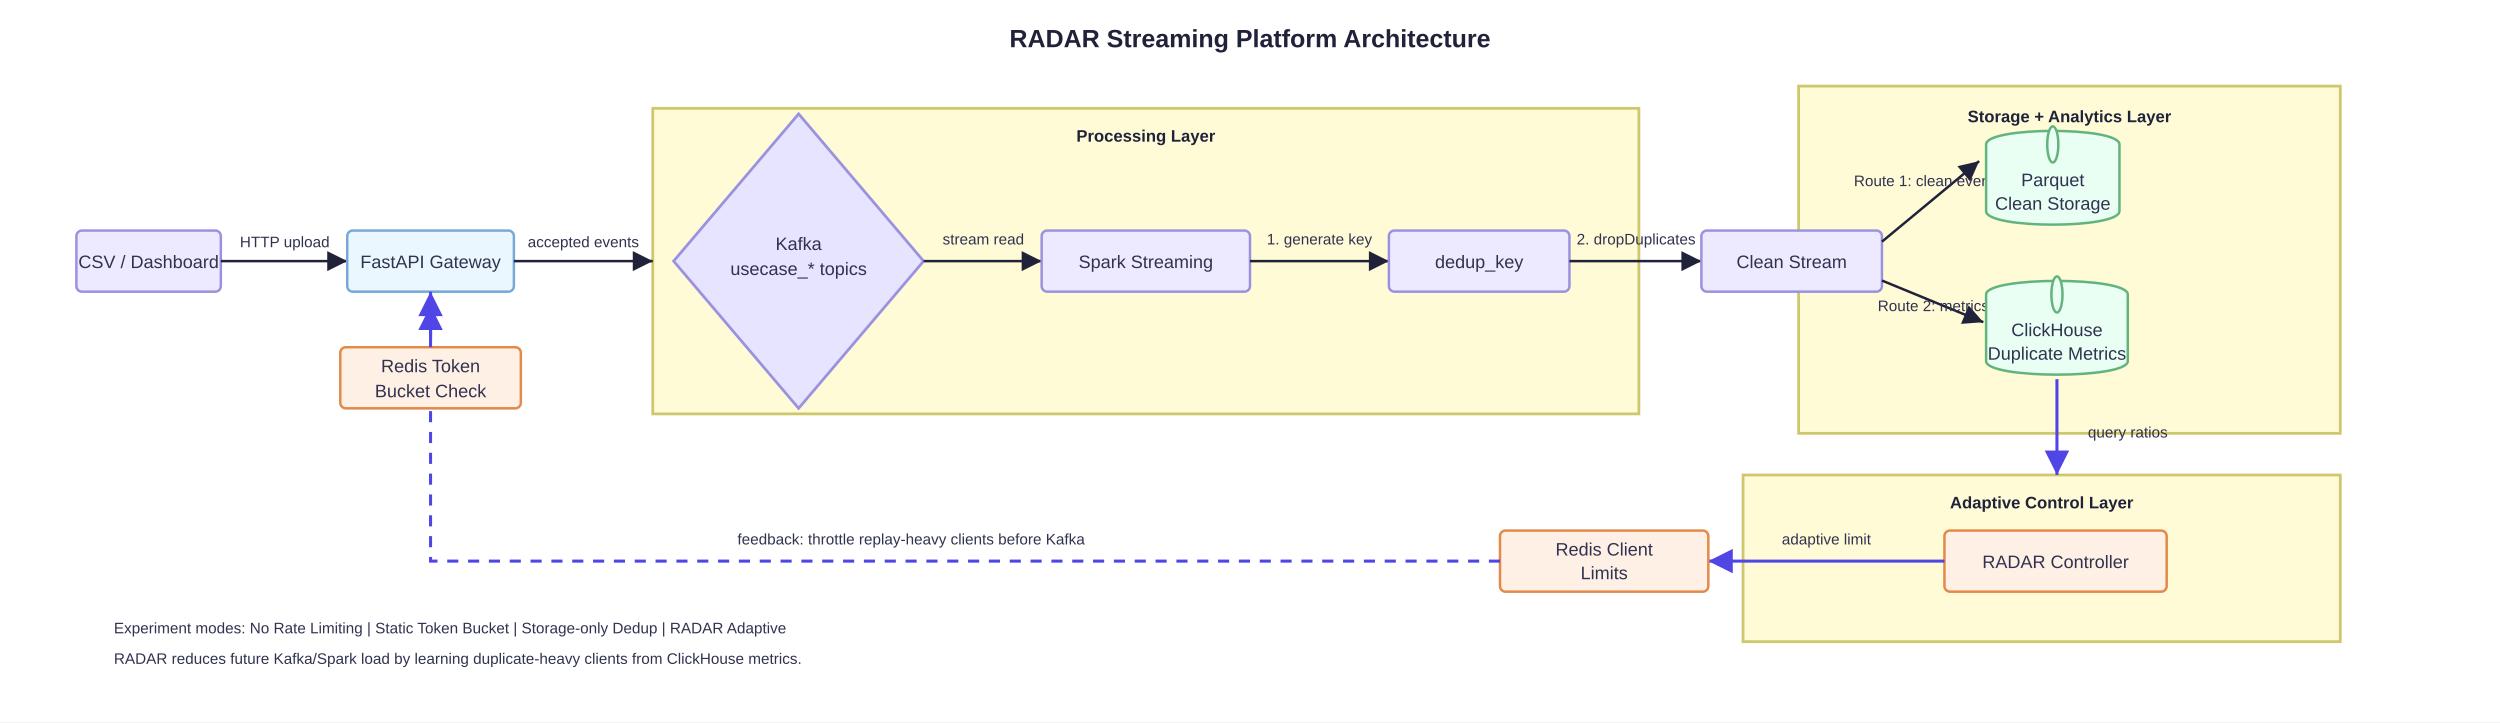
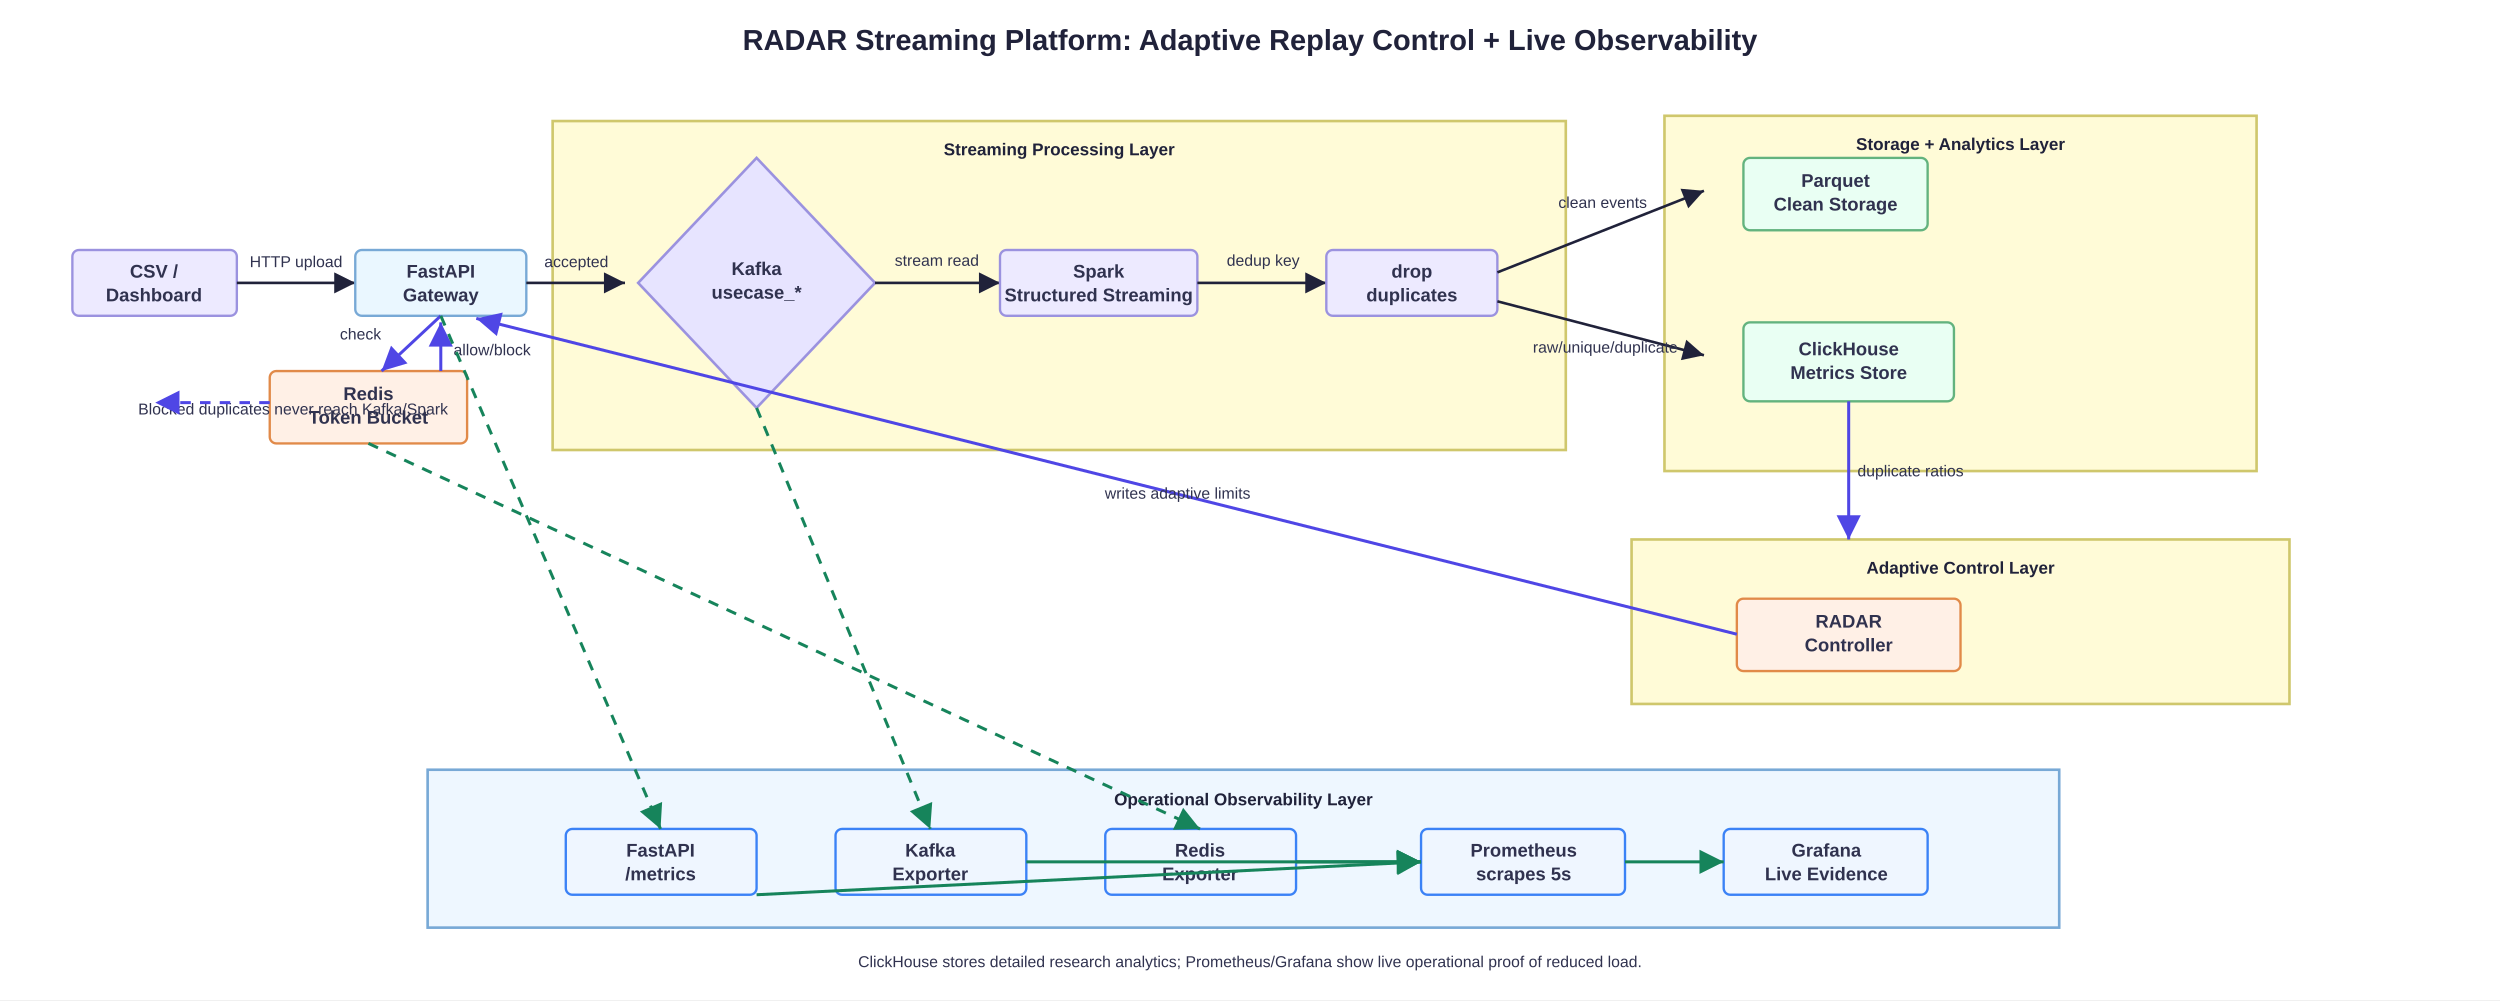
- <svg xmlns="http://www.w3.org/2000/svg" width="1800" height="520" viewBox="0 0 1800 520">
+ <svg xmlns="http://www.w3.org/2000/svg" width="1900" height="760" viewBox="0 0 1900 760">
  <defs>
    <marker id="arrow" markerWidth="12" markerHeight="12" refX="10" refY="6" orient="auto" markerUnits="strokeWidth">
      <path d="M2,2 L10,6 L2,10 Z" fill="#20223a" />
    </marker>
-     <marker id="arrowBlue" markerWidth="12" markerHeight="12" refX="10" refY="6" orient="auto" markerUnits="strokeWidth">
+     <marker id="blueArrow" markerWidth="12" markerHeight="12" refX="10" refY="6" orient="auto" markerUnits="strokeWidth">
      <path d="M2,2 L10,6 L2,10 Z" fill="#4f46e5" />
+     </marker>
+     <marker id="greenArrow" markerWidth="12" markerHeight="12" refX="10" refY="6" orient="auto" markerUnits="strokeWidth">
+       <path d="M2,2 L10,6 L2,10 Z" fill="#16845b" />
    </marker>
    <style>
      .bg { fill: #ffffff; }
      .layer { fill: #fffbd7; stroke: #cfc76c; stroke-width: 2; }
-       .box { fill: #edeaff; stroke: #9b92df; stroke-width: 1.8; rx: 4; }
-       .box2 { fill: #eaf7ff; stroke: #78a9d6; stroke-width: 1.8; rx: 4; }
-       .store { fill: #e9fff3; stroke: #63b37e; stroke-width: 1.8; rx: 4; }
-       .ctrl { fill: #fff0e6; stroke: #e18a49; stroke-width: 1.8; rx: 4; }
+       .obsLayer { fill: #eef7ff; stroke: #78a9d6; stroke-width: 2; }
+       .box { fill: #edeaff; stroke: #9b92df; stroke-width: 1.8; rx: 5; }
+       .api { fill: #eaf7ff; stroke: #78a9d6; stroke-width: 1.8; rx: 5; }
+       .store { fill: #e9fff3; stroke: #63b37e; stroke-width: 1.8; rx: 5; }
+       .ctrl { fill: #fff0e6; stroke: #e18a49; stroke-width: 1.8; rx: 5; }
+       .obs { fill: #eff6ff; stroke: #3b82f6; stroke-width: 1.8; rx: 5; }
      .diamond { fill: #e7e4ff; stroke: #9b92df; stroke-width: 2; }
-       .cylinder { fill: #efeaff; stroke: #9b92df; stroke-width: 1.8; }
-       .title { font: 700 18px Arial, sans-serif; fill: #20223a; }
-       .small { font: 500 13px Arial, sans-serif; fill: #30324f; }
-       .tiny { font: 500 11px Arial, sans-serif; fill: #30324f; }
-       .label { font: 600 12px Arial, sans-serif; fill: #20223a; }
-       .arrow { stroke: #20223a; stroke-width: 1.8; fill: none; marker-end: url(#arrow); }
-       .blueArrow { stroke: #4f46e5; stroke-width: 2.2; fill: none; marker-end: url(#arrowBlue); }
+       .title { font: 700 22px Arial, sans-serif; fill: #20223a; }
+       .small { font: 600 14px Arial, sans-serif; fill: #30324f; }
+       .tiny { font: 500 12px Arial, sans-serif; fill: #30324f; }
+       .label { font: 700 13px Arial, sans-serif; fill: #20223a; }
+       .arrow { stroke: #20223a; stroke-width: 2; fill: none; marker-end: url(#arrow); }
+       .blue { stroke: #4f46e5; stroke-width: 2.3; fill: none; marker-end: url(#blueArrow); }
+       .green { stroke: #16845b; stroke-width: 2.3; fill: none; marker-end: url(#greenArrow); }
      .dash { stroke-dasharray: 8 7; }
    </style>
  </defs>
-   <rect class="bg" width="1800" height="520" />
-   <text x="900" y="34" text-anchor="middle" class="title">RADAR Streaming Platform Architecture</text>
-   <rect x="470" y="78" width="710" height="220" class="layer" />
-   <text x="825" y="102" text-anchor="middle" class="label">Processing Layer</text>
-   <rect x="1295" y="62" width="390" height="250" class="layer" />
-   <text x="1490" y="88" text-anchor="middle" class="label">Storage + Analytics Layer</text>
-   <rect x="1255" y="342" width="430" height="120" class="layer" />
-   <text x="1470" y="366" text-anchor="middle" class="label">Adaptive Control Layer</text>
-   <rect x="55" y="166" width="104" height="44" class="box" />
-   <text x="107" y="193" text-anchor="middle" class="small">CSV / Dashboard</text>
-   <line x1="159" y1="188" x2="250" y2="188" class="arrow" />
-   <text x="205" y="178" text-anchor="middle" class="tiny">HTTP upload</text>
-   <rect x="250" y="166" width="120" height="44" class="box2" />
-   <text x="310" y="193" text-anchor="middle" class="small">FastAPI Gateway</text>
-   <line x1="370" y1="188" x2="470" y2="188" class="arrow" />
-   <text x="420" y="178" text-anchor="middle" class="tiny">accepted events</text>
-   <polygon points="575,82 665,188 575,294 485,188" class="diamond" />
-   <text x="575" y="180" text-anchor="middle" class="small">Kafka</text>
-   <text x="575" y="198" text-anchor="middle" class="small">usecase_* topics</text>
-   <line x1="665" y1="188" x2="750" y2="188" class="arrow" />
-   <text x="708" y="176" text-anchor="middle" class="tiny">stream read</text>
-   <rect x="750" y="166" width="150" height="44" class="box" />
-   <text x="825" y="193" text-anchor="middle" class="small">Spark Streaming</text>
-   <line x1="900" y1="188" x2="1000" y2="188" class="arrow" />
-   <text x="950" y="176" text-anchor="middle" class="tiny">1. generate key</text>
-   <rect x="1000" y="166" width="130" height="44" class="box" />
-   <text x="1065" y="193" text-anchor="middle" class="small">dedup_key</text>
-   <line x1="1130" y1="188" x2="1225" y2="188" class="arrow" />
-   <text x="1178" y="176" text-anchor="middle" class="tiny">2. dropDuplicates</text>
-   <rect x="1225" y="166" width="130" height="44" class="box" />
-   <text x="1290" y="193" text-anchor="middle" class="small">Clean Stream</text>
-   <line x1="1355" y1="174" x2="1425" y2="116" class="arrow" />
-   <text x="1388" y="134" text-anchor="middle" class="tiny">Route 1: clean events</text>
-   <path d="M1430 104 C1430 91 1526 91 1526 104 L1526 152 C1526 165 1430 165 1430 152 Z" class="store" />
-   <ellipse cx="1478" cy="104" rx="48" ry="13" class="store" />
-   <text x="1478" y="134" text-anchor="middle" class="small">Parquet</text>
-   <text x="1478" y="151" text-anchor="middle" class="small">Clean Storage</text>
-   <line x1="1355" y1="202" x2="1428" y2="232" class="arrow" />
-   <text x="1392" y="224" text-anchor="middle" class="tiny">Route 2: metrics</text>
-   <path d="M1430 212 C1430 199 1532 199 1532 212 L1532 260 C1532 273 1430 273 1430 260 Z" class="store" />
-   <ellipse cx="1481" cy="212" rx="51" ry="13" class="store" />
-   <text x="1481" y="242" text-anchor="middle" class="small">ClickHouse</text>
-   <text x="1481" y="259" text-anchor="middle" class="small">Duplicate Metrics</text>
-   <line x1="1481" y1="273" x2="1481" y2="342" class="blueArrow" />
-   <text x="1532" y="315" text-anchor="middle" class="tiny">query ratios</text>
-   <rect x="1400" y="382" width="160" height="44" class="ctrl" />
-   <text x="1480" y="409" text-anchor="middle" class="small">RADAR Controller</text>
-   <line x1="1400" y1="404" x2="1230" y2="404" class="blueArrow" />
-   <text x="1315" y="392" text-anchor="middle" class="tiny">adaptive limit</text>
-   <rect x="1080" y="382" width="150" height="44" class="ctrl" />
-   <text x="1155" y="400" text-anchor="middle" class="small">Redis Client</text>
-   <text x="1155" y="417" text-anchor="middle" class="small">Limits</text>
-   <path d="M1080 404 L310 404 L310 220" class="blueArrow dash" />
-   <text x="656" y="392" text-anchor="middle" class="tiny">feedback: throttle replay-heavy clients before Kafka</text>
-   <rect x="245" y="250" width="130" height="44" class="ctrl" />
-   <text x="310" y="268" text-anchor="middle" class="small">Redis Token</text>
-   <text x="310" y="286" text-anchor="middle" class="small">Bucket Check</text>
-   <line x1="310" y1="250" x2="310" y2="210" class="blueArrow" />
-   <text x="82" y="456" class="tiny">Experiment modes: No Rate Limiting | Static Token Bucket | Storage-only Dedup | RADAR Adaptive</text>
-   <text x="82" y="478" class="tiny">RADAR reduces future Kafka/Spark load by learning duplicate-heavy clients from ClickHouse metrics.</text>
+   <rect class="bg" width="1900" height="760" />
+   <text x="950" y="38" text-anchor="middle" class="title">RADAR Streaming Platform: Adaptive Replay Control + Live Observability</text>
+   <rect x="420" y="92" width="770" height="250" class="layer" />
+   <text x="805" y="118" text-anchor="middle" class="label">Streaming Processing Layer</text>
+   <rect x="1265" y="88" width="450" height="270" class="layer" />
+   <text x="1490" y="114" text-anchor="middle" class="label">Storage + Analytics Layer</text>
+   <rect x="1240" y="410" width="500" height="125" class="layer" />
+   <text x="1490" y="436" text-anchor="middle" class="label">Adaptive Control Layer</text>
+   <rect x="325" y="585" width="1240" height="120" class="obsLayer" />
+   <text x="945" y="612" text-anchor="middle" class="label">Operational Observability Layer</text>
+   <rect x="55" y="190" width="125" height="50" class="box" />
+   <text x="117" y="211" text-anchor="middle" class="small">CSV /</text>
+   <text x="117" y="229" text-anchor="middle" class="small">Dashboard</text>
+   <line x1="180" y1="215" x2="270" y2="215" class="arrow" />
+   <text x="225" y="203" text-anchor="middle" class="tiny">HTTP upload</text>
+   <rect x="270" y="190" width="130" height="50" class="api" />
+   <text x="335" y="211" text-anchor="middle" class="small">FastAPI</text>
+   <text x="335" y="229" text-anchor="middle" class="small">Gateway</text>
+   <line x1="400" y1="215" x2="475" y2="215" class="arrow" />
+   <text x="438" y="203" text-anchor="middle" class="tiny">accepted</text>
+   <polygon points="575,120 665,215 575,310 485,215" class="diamond" />
+   <text x="575" y="209" text-anchor="middle" class="small">Kafka</text>
+   <text x="575" y="227" text-anchor="middle" class="small">usecase_*</text>
+   <line x1="665" y1="215" x2="760" y2="215" class="arrow" />
+   <text x="712" y="202" text-anchor="middle" class="tiny">stream read</text>
+   <rect x="760" y="190" width="150" height="50" class="box" />
+   <text x="835" y="211" text-anchor="middle" class="small">Spark</text>
+   <text x="835" y="229" text-anchor="middle" class="small">Structured Streaming</text>
+   <line x1="910" y1="215" x2="1008" y2="215" class="arrow" />
+   <text x="960" y="202" text-anchor="middle" class="tiny">dedup key</text>
+   <rect x="1008" y="190" width="130" height="50" class="box" />
+   <text x="1073" y="211" text-anchor="middle" class="small">drop</text>
+   <text x="1073" y="229" text-anchor="middle" class="small">duplicates</text>
+   <line x1="1138" y1="207" x2="1295" y2="145" class="arrow" />
+   <text x="1218" y="158" text-anchor="middle" class="tiny">clean events</text>
+   <rect x="1325" y="120" width="140" height="55" class="store" />
+   <text x="1395" y="142" text-anchor="middle" class="small">Parquet</text>
+   <text x="1395" y="160" text-anchor="middle" class="small">Clean Storage</text>
+   <line x1="1138" y1="229" x2="1295" y2="270" class="arrow" />
+   <text x="1220" y="268" text-anchor="middle" class="tiny">raw/unique/duplicate</text>
+   <rect x="1325" y="245" width="160" height="60" class="store" />
+   <text x="1405" y="270" text-anchor="middle" class="small">ClickHouse</text>
+   <text x="1405" y="288" text-anchor="middle" class="small">Metrics Store</text>
+   <line x1="1405" y1="305" x2="1405" y2="410" class="blue" />
+   <text x="1452" y="362" text-anchor="middle" class="tiny">duplicate ratios</text>
+   <rect x="1320" y="455" width="170" height="55" class="ctrl" />
+   <text x="1405" y="477" text-anchor="middle" class="small">RADAR</text>
+   <text x="1405" y="495" text-anchor="middle" class="small">Controller</text>
+   <line x1="1320" y1="482" x2="362" y2="242" class="blue" />
+   <text x="895" y="379" text-anchor="middle" class="tiny">writes adaptive limits</text>
+   <rect x="205" y="282" width="150" height="55" class="ctrl" />
+   <text x="280" y="304" text-anchor="middle" class="small">Redis</text>
+   <text x="280" y="322" text-anchor="middle" class="small">Token Bucket</text>
+   <line x1="335" y1="240" x2="290" y2="282" class="blue" />
+   <text x="274" y="258" text-anchor="middle" class="tiny">check</text>
+   <line x1="335" y1="282" x2="335" y2="245" class="blue" />
+   <text x="374" y="270" text-anchor="middle" class="tiny">allow/block</text>
+   <text x="105" y="315" class="tiny">Blocked duplicates never reach Kafka/Spark</text>
+   <line x1="205" y1="306" x2="118" y2="306" class="blue dash" />
+   <rect x="430" y="630" width="145" height="50" class="obs" />
+   <text x="502" y="651" text-anchor="middle" class="small">FastAPI</text>
+   <text x="502" y="669" text-anchor="middle" class="small">/metrics</text>
+   <rect x="635" y="630" width="145" height="50" class="obs" />
+   <text x="707" y="651" text-anchor="middle" class="small">Kafka</text>
+   <text x="707" y="669" text-anchor="middle" class="small">Exporter</text>
+   <rect x="840" y="630" width="145" height="50" class="obs" />
+   <text x="912" y="651" text-anchor="middle" class="small">Redis</text>
+   <text x="912" y="669" text-anchor="middle" class="small">Exporter</text>
+   <rect x="1080" y="630" width="155" height="50" class="obs" />
+   <text x="1158" y="651" text-anchor="middle" class="small">Prometheus</text>
+   <text x="1158" y="669" text-anchor="middle" class="small">scrapes 5s</text>
+   <rect x="1310" y="630" width="155" height="50" class="obs" />
+   <text x="1388" y="651" text-anchor="middle" class="small">Grafana</text>
+   <text x="1388" y="669" text-anchor="middle" class="small">Live Evidence</text>
+   <line x1="575" y1="310" x2="707" y2="630" class="green dash" />
+   <line x1="280" y1="337" x2="912" y2="630" class="green dash" />
+   <line x1="335" y1="240" x2="502" y2="630" class="green dash" />
+   <line x1="575" y1="680" x2="1080" y2="655" class="green" />
+   <line x1="780" y1="655" x2="1080" y2="655" class="green" />
+   <line x1="985" y1="655" x2="1080" y2="655" class="green" />
+   <line x1="1235" y1="655" x2="1310" y2="655" class="green" />
+   <text x="950" y="735" text-anchor="middle" class="tiny">ClickHouse stores detailed research analytics; Prometheus/Grafana show live operational proof of reduced load.</text>
</svg>
